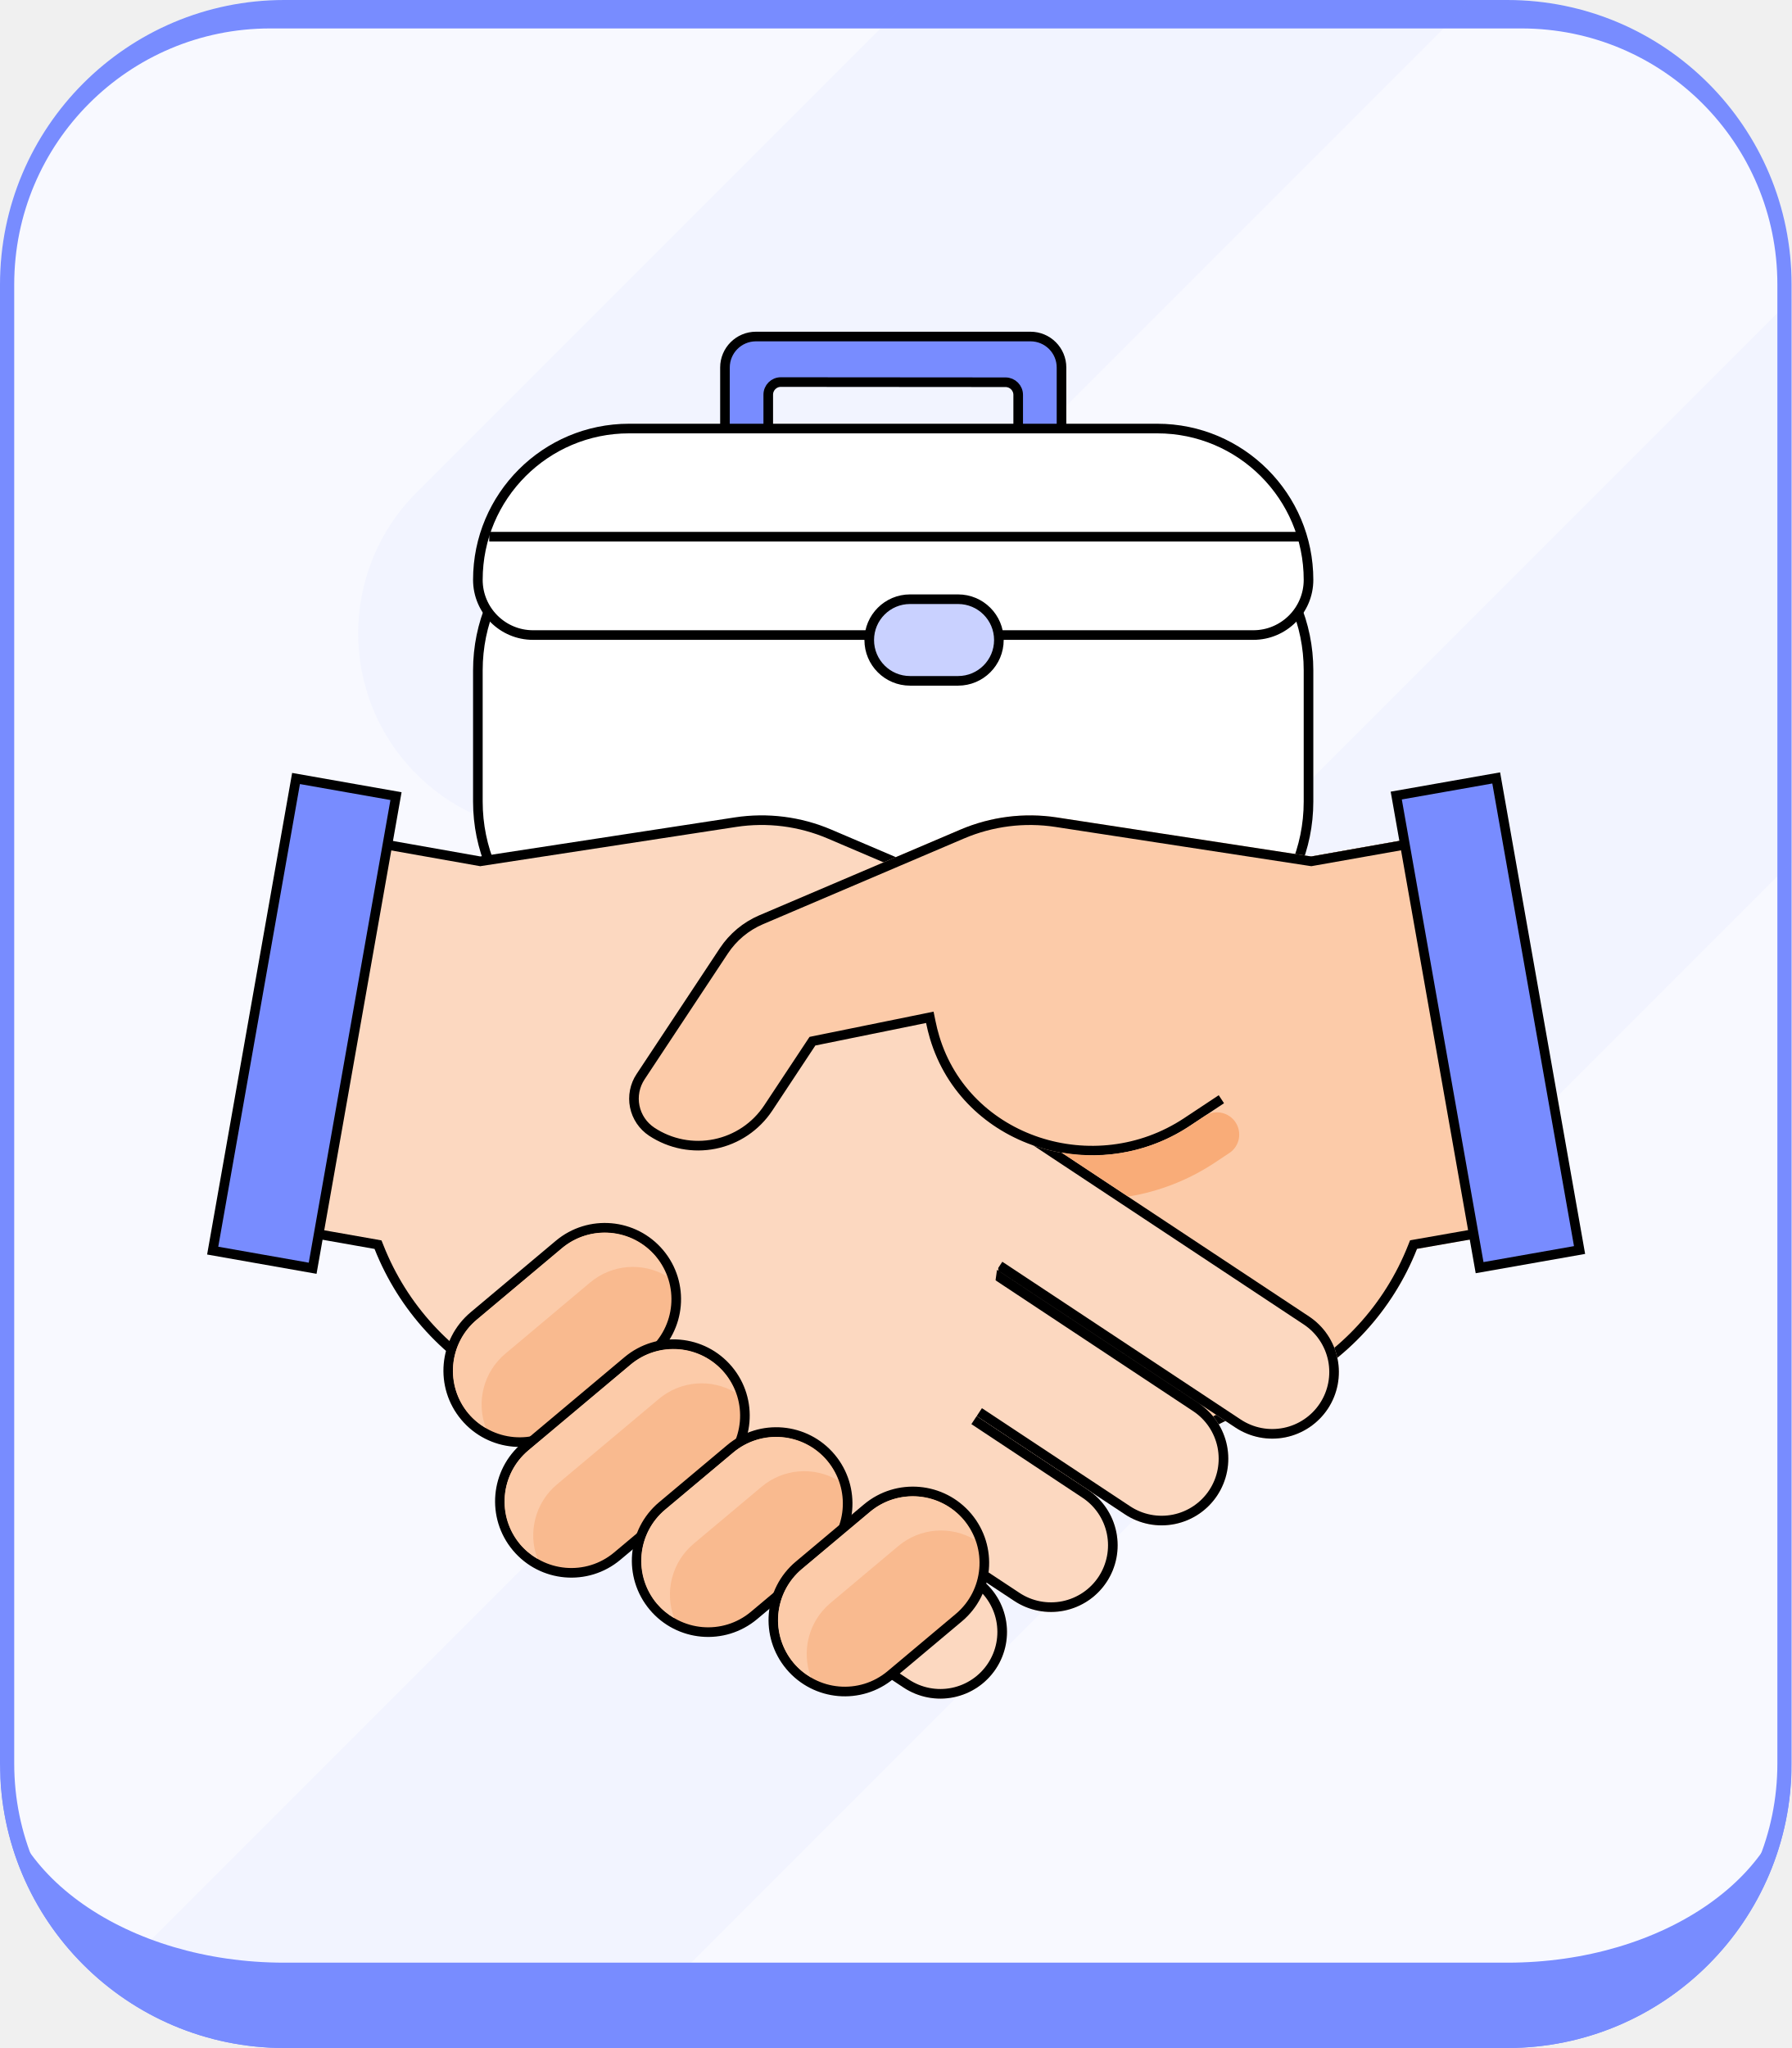
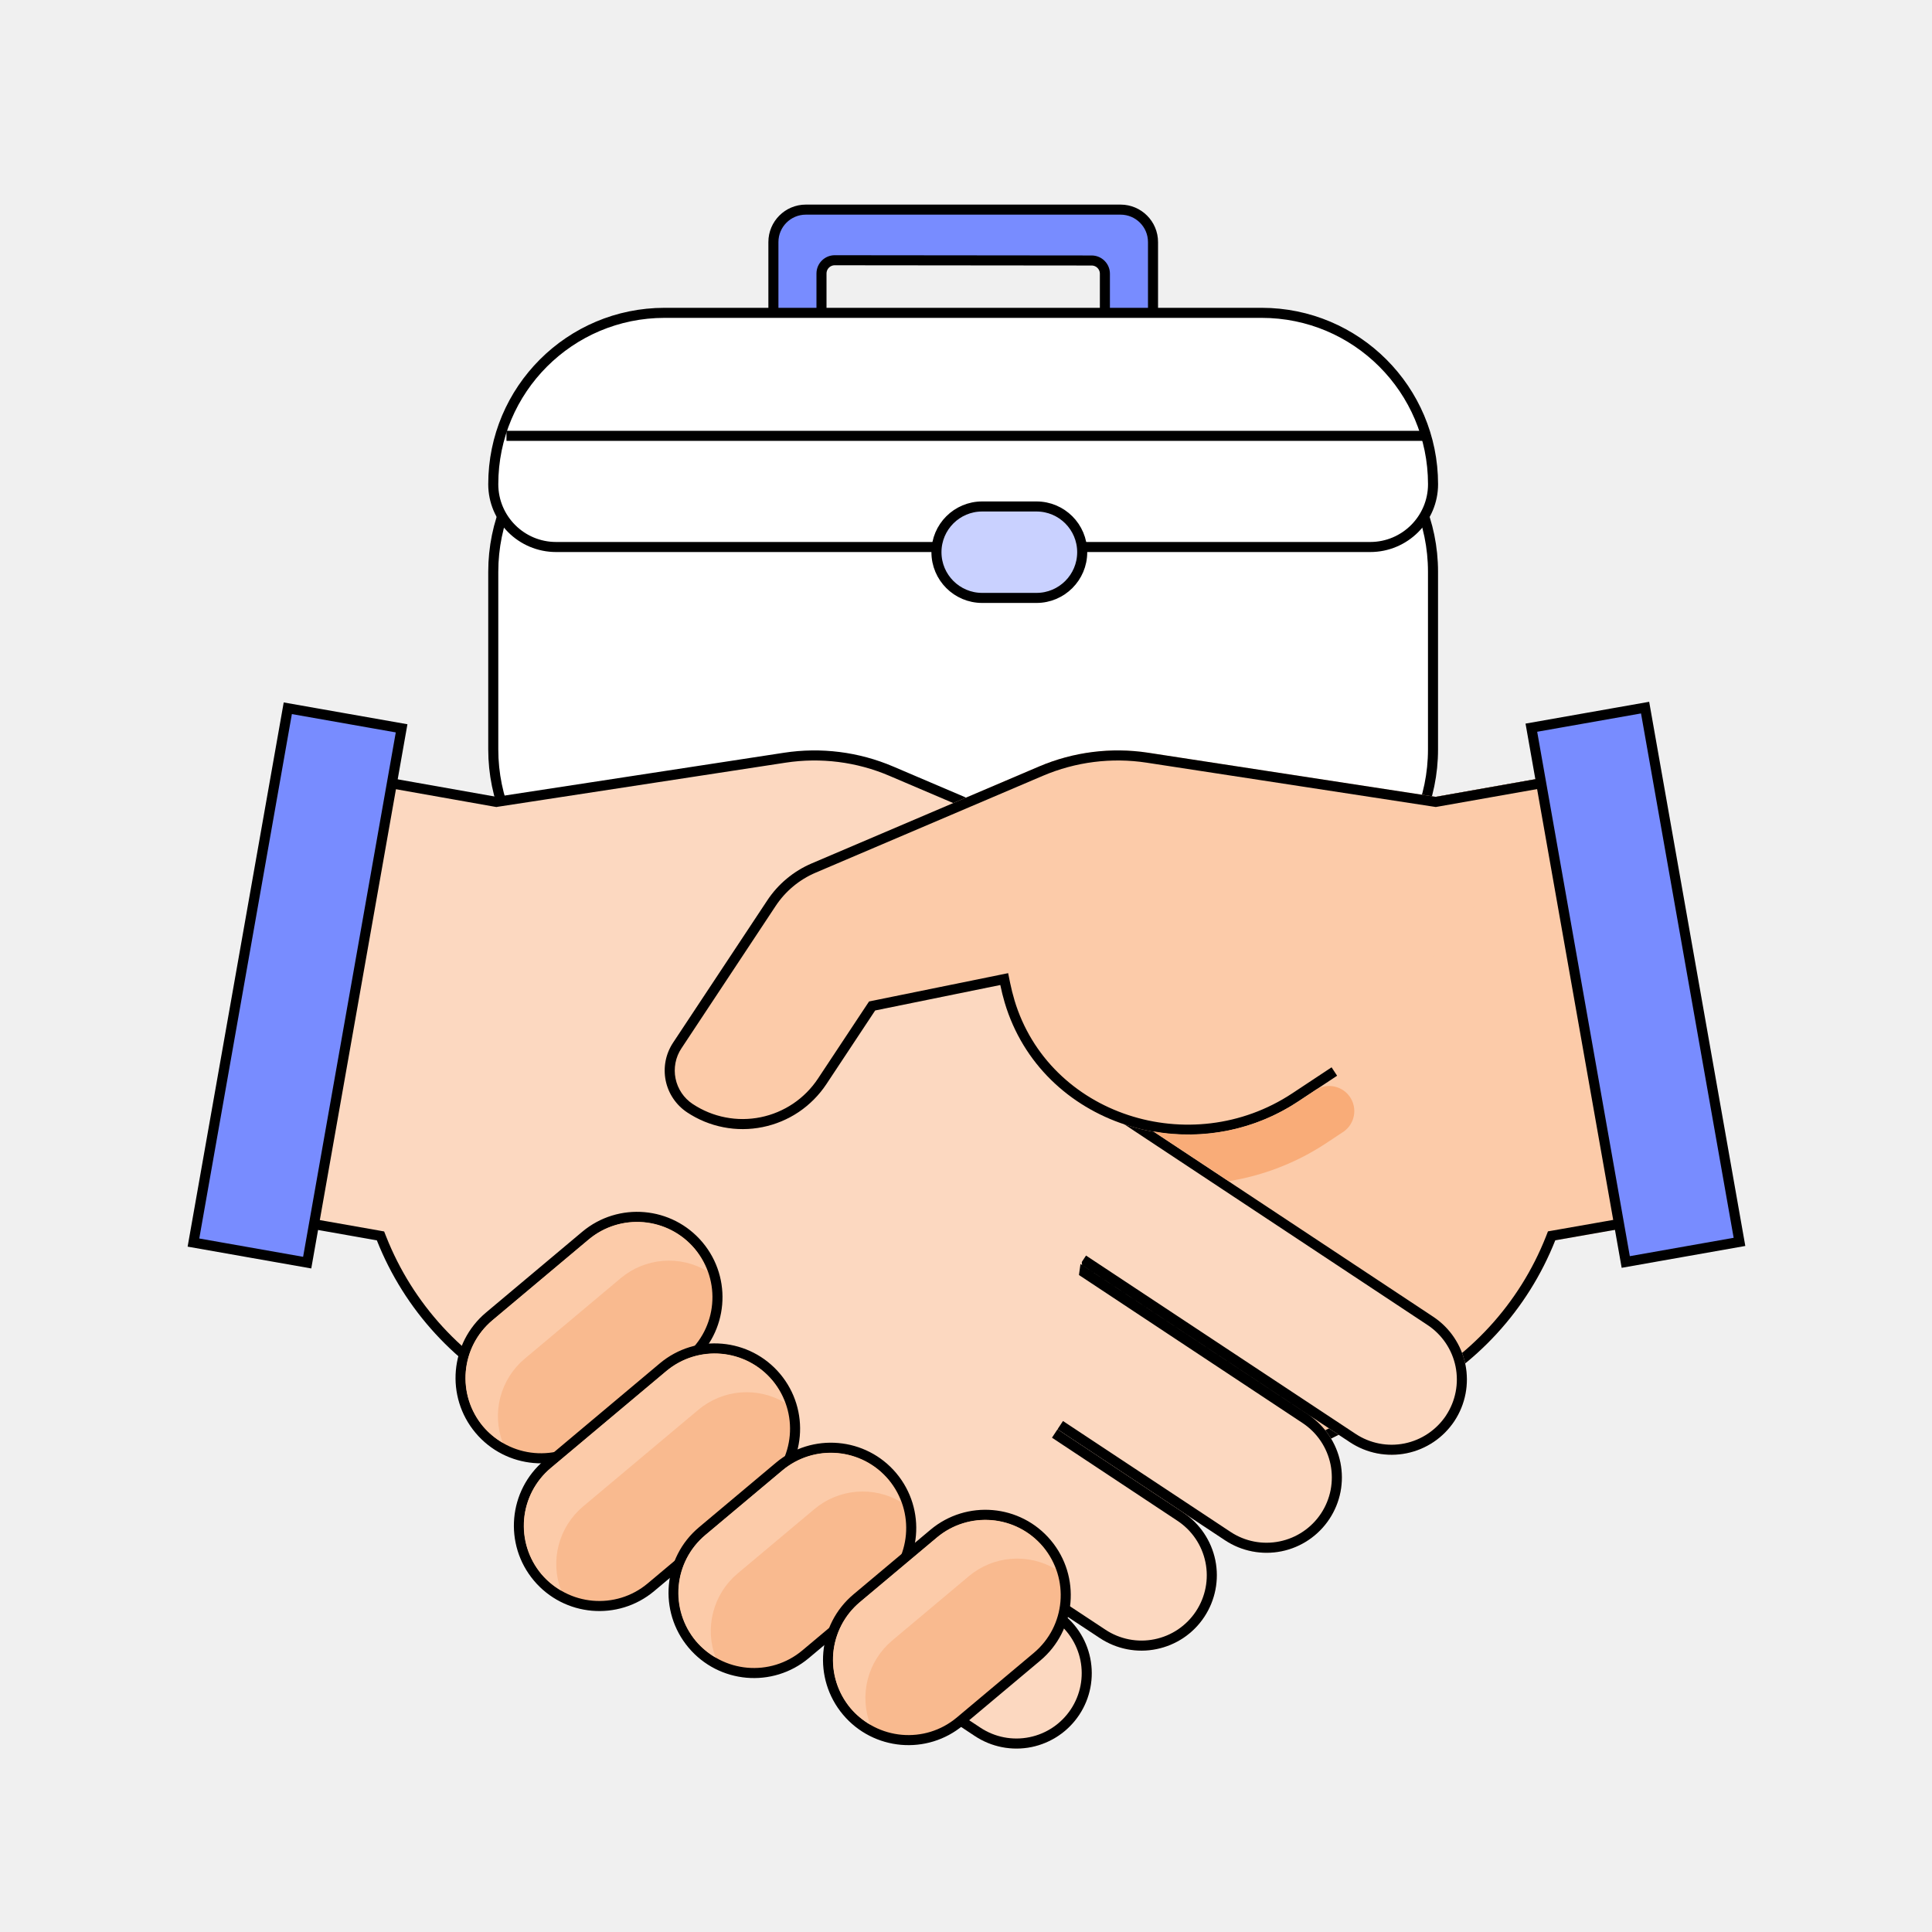
- <svg xmlns="http://www.w3.org/2000/svg" width="63" height="72" viewBox="0 0 63 72" fill="none">
-   <g clip-path="url(#clip0_2121_18836)">
-     <mask id="path-1-inside-1_2121_18836" fill="white">
-       <path d="M0 10C0 4.477 4.477 0 10 0H53C58.523 0 63 4.477 63 10V62C63 67.523 58.523 72 53 72H10C4.477 72 0 67.523 0 62V10Z" />
-     </mask>
-     <path d="M0 10C0 4.477 4.477 0 10 0H53C58.523 0 63 4.477 63 10V62C63 67.523 58.523 72 53 72H10C4.477 72 0 67.523 0 62V10Z" fill="#ECF9EF" />
-     <rect y="0.5" width="63" height="71" rx="9.5" fill="#F8F9FF" stroke="#788CFF" />
-     <rect x="67.159" y="6.352" width="14" height="107.43" transform="rotate(45 67.1592 6.35156)" fill="#788CFF" fill-opacity="0.05" />
-     <rect x="46.113" y="-14.15" width="14" height="51.501" rx="7" transform="rotate(45 46.1133 -14.1504)" fill="#788CFF" fill-opacity="0.05" />
-     <path d="M36.237 11.831C36.839 11.831 37.327 12.319 37.327 12.92V15.117C37.327 15.538 36.986 15.879 36.565 15.879C36.145 15.879 35.804 15.538 35.804 15.117V13.883C35.804 13.638 35.606 13.439 35.36 13.438L27.459 13.432C27.213 13.431 27.015 13.63 27.015 13.876V15.114C27.015 15.532 26.677 15.872 26.259 15.875C25.837 15.878 25.493 15.536 25.493 15.114V12.92C25.493 12.319 25.981 11.831 26.582 11.831L36.237 11.831Z" fill="#788CFF" stroke="black" stroke-width="0.338" />
-     <rect x="16.804" y="17.6" width="29.209" height="16.546" rx="5.966" fill="white" stroke="black" stroke-width="0.338" />
-     <path d="M22.122 15.066L40.695 15.066C43.632 15.067 46.013 17.448 46.013 20.385C46.013 21.457 45.144 22.326 44.071 22.326L18.745 22.326C17.673 22.326 16.804 21.457 16.804 20.385C16.804 17.448 19.185 15.066 22.122 15.066Z" fill="white" stroke="black" stroke-width="0.338" />
-     <line x1="17.204" y1="18.868" x2="45.852" y2="18.868" stroke="black" stroke-width="0.338" />
-     <rect x="30.566" y="21.066" width="4.559" height="2.87" rx="1.435" fill="#C9D1FF" stroke="black" stroke-width="0.338" />
-     <path d="M25.864 28.904C26.983 28.733 28.127 28.878 29.168 29.322L36.236 32.337C36.702 32.536 37.108 32.85 37.416 33.249L37.542 33.425L41.282 39.076L32.75 56.155L27.855 53.73L17.796 48.716C15.757 47.699 14.166 45.964 13.328 43.845L13.293 43.758L13.2 43.741L9.993 43.175L12.407 29.487L16.86 30.276L16.889 30.281L16.916 30.276L25.864 28.904Z" fill="#FCD8C0" stroke="black" stroke-width="0.338" />
-     <path d="M13.925 27.989L10.994 44.587L7.479 43.967L10.41 27.369L13.925 27.989Z" fill="#788CFF" stroke="black" stroke-width="0.338" />
-     <mask id="path-13-inside-2_2121_18836" fill="white">
-       <path d="M35.219 53.88L45.278 48.865C47.355 47.829 48.975 46.063 49.828 43.905L53.2 43.313L50.728 29.292L46.109 30.11L38.126 29.827" />
-     </mask>
-     <path d="M35.219 53.88L45.278 48.865C47.355 47.829 48.975 46.063 49.828 43.905L53.2 43.313L50.728 29.292L46.109 30.11L38.126 29.827" fill="#FCCBA9" />
-     <path d="M45.278 48.865L45.429 49.167L45.429 49.167L45.278 48.865ZM49.828 43.905L49.77 43.572L49.584 43.605L49.514 43.781L49.828 43.905ZM53.2 43.313L53.258 43.646L53.591 43.587L53.533 43.254L53.2 43.313ZM50.728 29.292L51.061 29.233L51.002 28.9L50.669 28.959L50.728 29.292ZM46.109 30.11L46.097 30.448L46.132 30.449L46.167 30.443L46.109 30.11ZM35.219 53.88L35.37 54.182L45.429 49.167L45.278 48.865L45.127 48.562L35.068 53.577L35.219 53.88ZM45.278 48.865L45.429 49.167C47.58 48.095 49.259 46.265 50.142 44.029L49.828 43.905L49.514 43.781C48.692 45.861 47.129 47.564 45.127 48.562L45.278 48.865ZM49.828 43.905L49.887 44.238L53.258 43.646L53.2 43.313L53.142 42.98L49.77 43.572L49.828 43.905ZM53.2 43.313L53.533 43.254L51.061 29.233L50.728 29.292L50.395 29.351L52.867 43.372L53.2 43.313ZM50.728 29.292L50.669 28.959L46.05 29.777L46.109 30.11L46.167 30.443L50.787 29.625L50.728 29.292ZM46.109 30.11L46.121 29.772L38.138 29.489L38.126 29.827L38.114 30.165L46.097 30.448L46.109 30.11Z" fill="black" mask="url(#path-13-inside-2_2121_18836)" />
-     <mask id="path-15-inside-3_2121_18836" fill="white">
-       <path d="M35.11 44.673L43.444 50.188C43.701 50.357 43.989 50.475 44.291 50.534C44.593 50.593 44.904 50.591 45.206 50.53C45.507 50.469 45.794 50.348 46.049 50.176C46.304 50.004 46.523 49.783 46.693 49.527C47.035 49.008 47.158 48.376 47.033 47.767C46.91 47.158 46.549 46.624 46.031 46.281L34.305 38.52M35.059 44.641L42.141 49.328C42.398 49.498 42.619 49.717 42.791 49.972C42.963 50.227 43.083 50.514 43.145 50.815C43.206 51.117 43.208 51.428 43.149 51.73C43.09 52.032 42.972 52.32 42.802 52.577C42.459 53.095 41.924 53.455 41.315 53.579C40.706 53.703 40.073 53.58 39.555 53.237L34.343 49.788" />
-     </mask>
-     <path d="M35.11 44.673L43.444 50.188C43.701 50.357 43.989 50.475 44.291 50.534C44.593 50.593 44.904 50.591 45.206 50.53C45.507 50.469 45.794 50.348 46.049 50.176C46.304 50.004 46.523 49.783 46.693 49.527C47.035 49.008 47.158 48.376 47.033 47.767C46.91 47.158 46.549 46.624 46.031 46.281L34.305 38.52M35.059 44.641L42.141 49.328C42.398 49.498 42.619 49.717 42.791 49.972C42.963 50.227 43.083 50.514 43.145 50.815C43.206 51.117 43.208 51.428 43.149 51.73C43.09 52.032 42.972 52.32 42.802 52.577C42.459 53.095 41.924 53.455 41.315 53.579C40.706 53.703 40.073 53.58 39.555 53.237L34.343 49.788" fill="#FCD8C0" />
-     <path d="M43.444 50.188L43.631 49.906L43.631 49.906L43.444 50.188ZM46.693 49.527L46.975 49.713L46.975 49.713L46.693 49.527ZM46.031 46.281L46.218 46L46.218 45.999L46.031 46.281ZM42.141 49.328L41.955 49.61L41.955 49.61L42.141 49.328ZM42.802 52.577L43.084 52.763L43.084 52.763L42.802 52.577ZM39.555 53.237L39.741 52.955L39.741 52.955L39.555 53.237ZM35.11 44.673L34.924 44.955L43.258 50.469L43.444 50.188L43.631 49.906L35.297 44.392L35.11 44.673ZM43.444 50.188L43.258 50.469C43.552 50.664 43.881 50.798 44.227 50.865L44.291 50.534L44.355 50.202C44.097 50.152 43.851 50.051 43.631 49.906L43.444 50.188ZM44.291 50.534L44.227 50.865C44.572 50.933 44.928 50.931 45.273 50.861L45.206 50.53L45.138 50.199C44.88 50.251 44.614 50.253 44.355 50.202L44.291 50.534ZM45.206 50.53L45.273 50.861C45.618 50.791 45.946 50.653 46.238 50.456L46.049 50.176L45.86 49.896C45.642 50.044 45.397 50.146 45.138 50.199L45.206 50.53ZM46.049 50.176L46.238 50.456C46.53 50.259 46.78 50.007 46.975 49.713L46.693 49.527L46.411 49.34C46.266 49.56 46.079 49.749 45.86 49.896L46.049 50.176ZM46.693 49.527L46.975 49.713C47.366 49.12 47.507 48.396 47.365 47.7L47.033 47.767L46.703 47.834C46.809 48.355 46.704 48.897 46.411 49.34L46.693 49.527ZM47.033 47.767L47.365 47.7C47.223 47.003 46.81 46.392 46.218 46L46.031 46.281L45.845 46.563C46.288 46.856 46.596 47.314 46.703 47.834L47.033 47.767ZM46.031 46.281L46.218 45.999L34.491 38.238L34.305 38.52L34.118 38.801L45.845 46.563L46.031 46.281ZM35.059 44.641L34.873 44.922L41.955 49.61L42.141 49.328L42.328 49.046L35.246 44.359L35.059 44.641ZM42.141 49.328L41.955 49.61C42.175 49.755 42.364 49.943 42.511 50.161L42.791 49.972L43.071 49.783C42.874 49.491 42.622 49.241 42.328 49.046L42.141 49.328ZM42.791 49.972L42.511 50.161C42.658 50.379 42.761 50.625 42.814 50.883L43.145 50.815L43.476 50.748C43.406 50.403 43.268 50.075 43.071 49.783L42.791 49.972ZM43.145 50.815L42.814 50.883C42.866 51.141 42.867 51.407 42.817 51.666L43.149 51.73L43.48 51.794C43.548 51.449 43.546 51.093 43.476 50.748L43.145 50.815ZM43.149 51.73L42.817 51.666C42.767 51.924 42.666 52.17 42.521 52.39L42.802 52.577L43.084 52.763C43.279 52.469 43.413 52.14 43.48 51.794L43.149 51.73ZM42.802 52.577L42.521 52.39C42.227 52.834 41.769 53.142 41.248 53.248L41.315 53.579L41.383 53.91C42.079 53.769 42.691 53.356 43.084 52.763L42.802 52.577ZM41.315 53.579L41.248 53.248C40.727 53.354 40.185 53.249 39.741 52.955L39.555 53.237L39.368 53.518C39.961 53.911 40.686 54.052 41.383 53.91L41.315 53.579ZM39.555 53.237L39.741 52.955L34.529 49.506L34.343 49.788L34.157 50.069L39.368 53.518L39.555 53.237Z" fill="black" mask="url(#path-15-inside-3_2121_18836)" />
-     <mask id="path-17-inside-4_2121_18836" fill="white">
-       <path d="M22.652 53.292L31.773 59.328C32.292 59.671 32.925 59.794 33.534 59.67C34.143 59.546 34.678 59.185 35.021 58.667C35.364 58.149 35.487 57.516 35.363 56.907C35.239 56.297 34.878 55.763 34.36 55.419L33.062 54.562L35.663 56.281C35.92 56.451 36.208 56.569 36.51 56.628C36.812 56.686 37.123 56.685 37.424 56.624C37.726 56.562 38.013 56.442 38.268 56.27C38.523 56.098 38.742 55.877 38.912 55.62C39.255 55.102 39.378 54.469 39.254 53.86C39.13 53.251 38.769 52.716 38.251 52.373L34.344 49.785" />
-     </mask>
-     <path d="M22.652 53.292L31.773 59.328C32.292 59.671 32.925 59.794 33.534 59.67C34.143 59.546 34.678 59.185 35.021 58.667C35.364 58.149 35.487 57.516 35.363 56.907C35.239 56.297 34.878 55.763 34.36 55.419L33.062 54.562L35.663 56.281C35.92 56.451 36.208 56.569 36.51 56.628C36.812 56.686 37.123 56.685 37.424 56.624C37.726 56.562 38.013 56.442 38.268 56.27C38.523 56.098 38.742 55.877 38.912 55.62C39.255 55.102 39.378 54.469 39.254 53.86C39.13 53.251 38.769 52.716 38.251 52.373L34.344 49.785" fill="#FCD8C0" />
-     <path d="M31.773 59.328L31.587 59.61L31.587 59.61L31.773 59.328ZM35.021 58.667L35.303 58.854L35.303 58.854L35.021 58.667ZM34.36 55.419L34.547 55.138L34.546 55.138L34.36 55.419ZM33.062 54.562L33.248 54.281L32.876 54.844L33.062 54.562ZM35.663 56.281L35.85 56L35.849 55.999L35.663 56.281ZM38.912 55.62L39.194 55.807L39.194 55.807L38.912 55.62ZM38.251 52.373L38.064 52.654L38.064 52.654L38.251 52.373ZM22.652 53.292L22.466 53.574L31.587 59.61L31.773 59.328L31.96 59.046L22.839 53.011L22.652 53.292ZM31.773 59.328L31.587 59.61C32.18 60.002 32.905 60.143 33.602 60.001L33.534 59.67L33.467 59.339C32.946 59.445 32.404 59.34 31.96 59.046L31.773 59.328ZM33.534 59.67L33.602 60.001C34.298 59.859 34.91 59.447 35.303 58.854L35.021 58.667L34.739 58.481C34.446 58.924 33.988 59.233 33.467 59.339L33.534 59.67ZM35.021 58.667L35.303 58.854C35.695 58.261 35.836 57.536 35.694 56.839L35.363 56.907L35.032 56.974C35.138 57.495 35.033 58.037 34.739 58.481L35.021 58.667ZM35.363 56.907L35.694 56.839C35.552 56.142 35.14 55.53 34.547 55.138L34.36 55.419L34.174 55.701C34.617 55.995 34.926 56.453 35.032 56.974L35.363 56.907ZM34.36 55.419L34.546 55.138L33.248 54.281L33.062 54.562L32.876 54.844L34.174 55.702L34.36 55.419ZM33.062 54.562L32.876 54.844L35.477 56.563L35.663 56.281L35.849 55.999L33.248 54.281L33.062 54.562ZM35.663 56.281L35.477 56.563C35.77 56.757 36.1 56.892 36.445 56.959L36.51 56.628L36.574 56.296C36.316 56.246 36.069 56.145 35.85 56L35.663 56.281ZM36.51 56.628L36.445 56.959C36.791 57.026 37.147 57.025 37.492 56.955L37.424 56.624L37.357 56.293C37.099 56.345 36.833 56.346 36.574 56.296L36.51 56.628ZM37.424 56.624L37.492 56.955C37.837 56.885 38.165 56.747 38.457 56.55L38.268 56.27L38.079 55.99C37.861 56.137 37.615 56.24 37.357 56.293L37.424 56.624ZM38.268 56.27L38.457 56.55C38.749 56.353 38.999 56.1 39.194 55.807L38.912 55.62L38.63 55.434C38.485 55.654 38.297 55.843 38.079 55.99L38.268 56.27ZM38.912 55.62L39.194 55.807C39.586 55.214 39.727 54.489 39.585 53.792L39.254 53.86L38.923 53.927C39.029 54.448 38.923 54.99 38.63 55.434L38.912 55.62ZM39.254 53.86L39.585 53.792C39.443 53.095 39.03 52.483 38.437 52.091L38.251 52.373L38.064 52.654C38.508 52.948 38.817 53.406 38.923 53.927L39.254 53.86ZM38.251 52.373L38.437 52.091L34.531 49.504L34.344 49.785L34.158 50.067L38.064 52.654L38.251 52.373Z" fill="black" mask="url(#path-17-inside-4_2121_18836)" />
-     <mask id="path-19-inside-5_2121_18836" fill="white">
-       <path d="M50.728 29.292L46.109 30.11L37.164 28.738C36.014 28.562 34.839 28.711 33.769 29.167L26.696 32.181C26.134 32.422 25.654 32.822 25.316 33.331L22.384 37.761C22.27 37.932 22.192 38.124 22.153 38.325C22.114 38.527 22.114 38.734 22.155 38.935C22.196 39.136 22.276 39.328 22.391 39.498C22.506 39.668 22.653 39.814 22.824 39.927C23.166 40.153 23.55 40.31 23.953 40.389C24.356 40.467 24.77 40.465 25.172 40.383C25.575 40.302 25.957 40.141 26.297 39.912C26.637 39.682 26.929 39.388 27.156 39.046L28.671 36.756L32.565 35.964C32.603 36.152 32.65 36.336 32.703 36.517C33.842 40.326 38.506 41.788 41.822 39.593L43.042 38.785" />
-     </mask>
-     <path d="M50.728 29.292L46.109 30.11L37.164 28.738C36.014 28.562 34.839 28.711 33.769 29.167L26.696 32.181C26.134 32.422 25.654 32.822 25.316 33.331L22.384 37.761C22.27 37.932 22.192 38.124 22.153 38.325C22.114 38.527 22.114 38.734 22.155 38.935C22.196 39.136 22.276 39.328 22.391 39.498C22.506 39.668 22.653 39.814 22.824 39.927C23.166 40.153 23.55 40.31 23.953 40.389C24.356 40.467 24.77 40.465 25.172 40.383C25.575 40.302 25.957 40.141 26.297 39.912C26.637 39.682 26.929 39.388 27.156 39.046L28.671 36.756L32.565 35.964C32.603 36.152 32.65 36.336 32.703 36.517C33.842 40.326 38.506 41.788 41.822 39.593L43.042 38.785" fill="#FCCBA9" />
-     <path d="M46.109 30.11L46.057 30.444L46.113 30.452L46.168 30.442L46.109 30.11ZM37.164 28.738L37.215 28.404L37.215 28.404L37.164 28.738ZM33.769 29.167L33.901 29.477L33.901 29.477L33.769 29.167ZM26.696 32.181L26.564 31.871L26.564 31.871L26.696 32.181ZM25.316 33.331L25.034 33.145L25.034 33.145L25.316 33.331ZM22.384 37.761L22.665 37.948L22.665 37.948L22.384 37.761ZM22.824 39.927L23.011 39.645L23.011 39.645L22.824 39.927ZM27.156 39.046L26.874 38.859L26.874 38.859L27.156 39.046ZM28.671 36.756L28.604 36.425L28.467 36.453L28.39 36.569L28.671 36.756ZM32.565 35.964L32.896 35.896L32.828 35.565L32.498 35.633L32.565 35.964ZM32.703 36.517L32.379 36.613L32.38 36.614L32.703 36.517ZM41.822 39.593L42.008 39.875L42.008 39.875L41.822 39.593ZM50.728 29.292L50.669 28.959L46.05 29.777L46.109 30.11L46.168 30.442L50.787 29.624L50.728 29.292ZM46.109 30.11L46.16 29.776L37.215 28.404L37.164 28.738L37.113 29.072L46.057 30.444L46.109 30.11ZM37.164 28.738L37.215 28.404C36.003 28.219 34.764 28.375 33.636 28.856L33.769 29.167L33.901 29.477C34.913 29.046 36.026 28.905 37.113 29.072L37.164 28.738ZM33.769 29.167L33.636 28.856L26.564 31.871L26.696 32.181L26.829 32.492L33.901 29.477L33.769 29.167ZM26.696 32.181L26.564 31.871C25.94 32.137 25.408 32.58 25.034 33.145L25.316 33.331L25.597 33.518C25.899 33.063 26.327 32.706 26.829 32.492L26.696 32.181ZM25.316 33.331L25.034 33.145L22.102 37.575L22.384 37.761L22.665 37.948L25.597 33.518L25.316 33.331ZM22.384 37.761L22.102 37.575C21.964 37.783 21.869 38.016 21.821 38.261L22.153 38.325L22.484 38.39C22.515 38.232 22.577 38.082 22.665 37.948L22.384 37.761ZM22.153 38.325L21.821 38.261C21.773 38.506 21.775 38.758 21.824 39.003L22.155 38.935L22.486 38.868C22.454 38.71 22.454 38.548 22.484 38.39L22.153 38.325ZM22.155 38.935L21.824 39.003C21.874 39.247 21.972 39.48 22.111 39.687L22.391 39.498L22.671 39.309C22.581 39.175 22.518 39.026 22.486 38.868L22.155 38.935ZM22.391 39.498L22.111 39.687C22.251 39.893 22.43 40.071 22.638 40.209L22.824 39.927L23.011 39.645C22.877 39.556 22.761 39.442 22.671 39.309L22.391 39.498ZM22.824 39.927L22.638 40.209C23.017 40.46 23.442 40.633 23.889 40.72L23.953 40.389L24.017 40.057C23.658 39.987 23.316 39.847 23.011 39.645L22.824 39.927ZM23.953 40.389L23.889 40.72C24.335 40.807 24.794 40.805 25.24 40.715L25.172 40.383L25.105 40.052C24.746 40.125 24.377 40.127 24.017 40.057L23.953 40.389ZM25.172 40.383L25.24 40.715C25.686 40.624 26.109 40.446 26.486 40.192L26.297 39.912L26.108 39.632C25.805 39.836 25.464 39.979 25.105 40.052L25.172 40.383ZM26.297 39.912L26.486 40.192C26.863 39.938 27.186 39.611 27.437 39.232L27.156 39.046L26.874 38.859C26.672 39.164 26.412 39.427 26.108 39.632L26.297 39.912ZM27.156 39.046L27.437 39.232L28.953 36.942L28.671 36.756L28.39 36.569L26.874 38.859L27.156 39.046ZM28.671 36.756L28.738 37.087L32.632 36.295L32.565 35.964L32.498 35.633L28.604 36.425L28.671 36.756ZM32.565 35.964L32.234 36.031C32.274 36.229 32.323 36.423 32.379 36.613L32.703 36.517L33.027 36.42C32.976 36.249 32.932 36.074 32.896 35.896L32.565 35.964ZM32.703 36.517L32.38 36.614C33.59 40.661 38.523 42.182 42.008 39.875L41.822 39.593L41.636 39.312C38.49 41.394 34.095 39.991 33.027 36.42L32.703 36.517ZM41.822 39.593L42.008 39.875L43.229 39.067L43.042 38.785L42.856 38.504L41.636 39.312L41.822 39.593Z" fill="black" mask="url(#path-19-inside-5_2121_18836)" />
-     <path d="M19.652 43.752C20.715 42.86 22.3 42.998 23.192 44.061C24.084 45.124 23.945 46.709 22.882 47.601L19.89 50.112C18.827 51.004 17.242 50.865 16.35 49.803C15.458 48.739 15.596 47.154 16.66 46.263L19.652 43.752Z" fill="#F9BA8F" stroke="black" stroke-width="0.338" />
-     <path d="M22.067 47.844C23.13 46.952 24.715 47.091 25.607 48.154C26.499 49.217 26.36 50.802 25.297 51.694L21.706 54.707C20.643 55.599 19.058 55.46 18.166 54.397C17.274 53.334 17.413 51.749 18.476 50.857L22.067 47.844Z" fill="#F9BA8F" stroke="black" stroke-width="0.338" />
-     <path d="M25.679 50.934C26.742 50.041 28.327 50.18 29.219 51.243C30.111 52.306 29.973 53.891 28.91 54.783L26.516 56.792C25.453 57.684 23.868 57.545 22.976 56.482C22.084 55.419 22.222 53.834 23.285 52.942L25.679 50.934Z" fill="#F9BA8F" stroke="black" stroke-width="0.338" />
-     <path d="M55.544 43.946L52.029 44.566L49.098 27.969L52.613 27.349L55.544 43.946Z" fill="#788CFF" stroke="black" stroke-width="0.338" />
-     <path d="M42.685 40.896L43.254 40.519C43.417 40.401 43.528 40.225 43.564 40.027C43.6 39.829 43.558 39.625 43.447 39.457C43.337 39.289 43.165 39.17 42.969 39.125C42.773 39.08 42.567 39.113 42.394 39.216L41.826 39.593C40.5 40.466 38.89 40.797 37.327 40.517L39.671 42.067C40.747 41.893 41.774 41.494 42.685 40.896Z" fill="#F9AC78" />
-     <path d="M17.765 47.595L20.757 45.083C21.128 44.774 21.586 44.586 22.068 44.547C22.55 44.509 23.032 44.62 23.447 44.866C23.358 44.615 23.226 44.382 23.057 44.176C22.657 43.7 22.085 43.402 21.466 43.348C20.847 43.294 20.232 43.487 19.756 43.887L16.763 46.398C16.287 46.797 15.989 47.369 15.935 47.988C15.88 48.608 16.074 49.223 16.474 49.699C16.647 49.902 16.854 50.073 17.086 50.205C16.915 49.753 16.889 49.26 17.01 48.792C17.132 48.325 17.395 47.907 17.765 47.595ZM24.39 54.274L26.784 52.266C27.155 51.955 27.613 51.768 28.094 51.729C28.576 51.69 29.058 51.802 29.474 52.048C29.385 51.797 29.252 51.563 29.083 51.358C28.684 50.882 28.111 50.584 27.492 50.53C26.873 50.476 26.258 50.67 25.782 51.069L23.385 53.078C22.909 53.477 22.611 54.05 22.557 54.669C22.502 55.288 22.696 55.903 23.096 56.38C23.269 56.582 23.476 56.753 23.707 56.886C23.537 56.433 23.511 55.939 23.634 55.471C23.756 55.004 24.02 54.585 24.39 54.274ZM19.581 52.191L23.175 49.176C23.545 48.867 24.003 48.679 24.485 48.64C24.966 48.602 25.448 48.713 25.864 48.959C25.774 48.708 25.642 48.475 25.473 48.269C25.074 47.793 24.501 47.495 23.882 47.441C23.263 47.387 22.648 47.581 22.172 47.98L18.578 50.994C18.102 51.393 17.804 51.965 17.75 52.584C17.695 53.204 17.889 53.819 18.289 54.295C18.462 54.498 18.669 54.669 18.9 54.801C18.73 54.349 18.704 53.855 18.826 53.388C18.947 52.92 19.211 52.502 19.581 52.191Z" fill="#FCCBA9" />
-     <path d="M30.486 53.021C31.549 52.129 33.134 52.268 34.026 53.331C34.918 54.394 34.779 55.979 33.716 56.871L31.322 58.88C30.259 59.772 28.674 59.633 27.782 58.57C26.89 57.507 27.029 55.922 28.092 55.03L30.486 53.021Z" fill="#F9BA8F" stroke="black" stroke-width="0.338" />
-     <path d="M29.197 56.36L31.592 54.35C31.962 54.04 32.42 53.853 32.902 53.814C33.384 53.775 33.866 53.887 34.282 54.133C34.192 53.882 34.06 53.649 33.891 53.443C33.491 52.967 32.919 52.67 32.3 52.615C31.681 52.561 31.066 52.755 30.59 53.154L28.195 55.163C27.72 55.563 27.422 56.135 27.367 56.754C27.313 57.374 27.507 57.989 27.907 58.465C28.079 58.668 28.286 58.839 28.518 58.971C28.347 58.519 28.321 58.025 28.443 57.557C28.564 57.09 28.828 56.671 29.197 56.36Z" fill="#FCCBA9" />
-   </g>
-   <path d="M0 0H63H0ZM63 62C63 69.18 57.18 75 50 75H13C5.82 75 0 69.18 0 62C0 65.866 4.477 69 10 69H53C58.523 69 63 65.866 63 62ZM0 72V0V72ZM63 0V72V0Z" fill="#788CFF" mask="url(#path-1-inside-1_2121_18836)" />
-   <defs>
-     <clipPath id="clip0_2121_18836">
-       <path d="M0 10C0 4.477 4.477 0 10 0H53C58.523 0 63 4.477 63 10V62C63 67.523 58.523 72 53 72H10C4.477 72 0 67.523 0 62V10Z" fill="white" />
-     </clipPath>
-   </defs>
+ <svg xmlns="http://www.w3.org/2000/svg" width="54" height="54" viewBox="0 0 54 54" fill="none">
+   <path d="M31.321 5.859C31.822 5.86 32.227 6.265 32.227 6.766V8.823C32.226 9.183 31.936 9.474 31.576 9.474H31.532C31.173 9.474 30.882 9.183 30.882 8.823V7.65C30.882 7.446 30.716 7.281 30.512 7.281L23.331 7.274C23.127 7.274 22.961 7.44 22.961 7.645V8.819C22.961 9.177 22.672 9.467 22.314 9.47L22.273 9.471C21.911 9.473 21.617 9.18 21.617 8.819V6.766C21.617 6.265 22.023 5.859 22.523 5.859L31.321 5.859Z" fill="#788CFF" stroke="black" stroke-width="0.281" />
+   <rect x="13.787" y="11.019" width="26.266" height="14.888" rx="4.963" fill="white" stroke="black" stroke-width="0.281" />
+   <path d="M18.576 8.744L35.264 8.744C37.909 8.744 40.053 10.888 40.054 13.533C40.054 14.503 39.267 15.289 38.298 15.289L15.543 15.289C14.573 15.289 13.787 14.503 13.787 13.533C13.787 10.888 15.931 8.744 18.576 8.744Z" fill="white" stroke="black" stroke-width="0.281" />
+   <line x1="14.156" y1="12.182" x2="39.895" y2="12.182" stroke="black" stroke-width="0.281" />
+   <rect x="26.174" y="14.156" width="4.074" height="2.556" rx="1.278" fill="#C9D1FF" stroke="black" stroke-width="0.281" />
+   <path d="M21.936 21.178C22.944 21.024 23.974 21.154 24.911 21.554L31.262 24.263C31.742 24.468 32.152 24.809 32.44 25.244L35.804 30.326L28.131 45.688L23.722 43.504H23.723L14.685 38.999C12.85 38.084 11.418 36.524 10.664 34.617L10.635 34.544L10.558 34.53L7.667 34.02L9.839 21.699L13.851 22.41L13.874 22.414L13.896 22.41L21.936 21.178Z" fill="#FCD8C0" stroke="black" stroke-width="0.281" />
+   <path d="M11.225 20.357L8.586 35.291L5.407 34.73L8.044 19.796L11.225 20.357Z" fill="#788CFF" stroke="black" stroke-width="0.281" />
+   <mask id="path-8-inside-1_3412_192803" fill="white">
+     <path d="M30.344 43.628L39.382 39.123C41.248 38.193 42.703 36.605 43.47 34.667L46.499 34.135L44.279 21.537L40.128 22.272L32.956 22.018" />
+   </mask>
+   <path d="M30.344 43.628L39.382 39.123C41.248 38.193 42.703 36.605 43.47 34.667L46.499 34.135L44.279 21.537L40.128 22.272L32.956 22.018" fill="#FCCBA9" />
+   <path d="M39.382 39.123L39.507 39.374L39.507 39.374L39.382 39.123ZM43.47 34.667L43.421 34.39L43.266 34.417L43.209 34.563L43.47 34.667ZM46.499 34.135L46.548 34.411L46.825 34.363L46.776 34.086L46.499 34.135ZM44.279 21.537L44.555 21.488L44.507 21.211L44.23 21.26L44.279 21.537ZM40.128 22.272L40.118 22.553L40.148 22.554L40.177 22.549L40.128 22.272ZM30.344 43.628L30.469 43.88L39.507 39.374L39.382 39.123L39.256 38.871L30.218 43.377L30.344 43.628ZM39.382 39.123L39.507 39.374C41.435 38.413 42.939 36.773 43.731 34.77L43.47 34.667L43.209 34.563C42.468 36.438 41.06 37.972 39.256 38.871L39.382 39.123ZM43.47 34.667L43.519 34.944L46.548 34.411L46.499 34.135L46.451 33.858L43.421 34.39L43.47 34.667ZM46.499 34.135L46.776 34.086L44.555 21.488L44.279 21.537L44.002 21.586L46.223 34.184L46.499 34.135ZM44.279 21.537L44.23 21.26L40.079 21.995L40.128 22.272L40.177 22.549L44.328 21.814L44.279 21.537ZM40.128 22.272L40.138 21.991L32.966 21.737L32.956 22.018L32.946 22.299L40.118 22.553L40.128 22.272Z" fill="black" mask="url(#path-8-inside-1_3412_192803)" />
+   <mask id="path-10-inside-2_3412_192803" fill="white">
+     <path d="M30.245 35.357L37.733 40.312C37.964 40.464 38.222 40.57 38.494 40.623C38.766 40.675 39.045 40.674 39.316 40.619C39.587 40.564 39.844 40.456 40.074 40.301C40.303 40.147 40.499 39.948 40.652 39.718C40.959 39.252 41.069 38.683 40.958 38.137C40.846 37.59 40.523 37.11 40.057 36.802L29.521 29.828M30.2 35.328L36.563 39.539C36.793 39.692 36.992 39.889 37.146 40.118C37.301 40.347 37.409 40.605 37.464 40.876C37.519 41.147 37.52 41.426 37.468 41.697C37.415 41.969 37.309 42.227 37.156 42.458C36.848 42.923 36.367 43.248 35.82 43.359C35.273 43.47 34.704 43.359 34.239 43.051L29.556 39.952" />
+   </mask>
+   <path d="M30.245 35.357L37.733 40.312C37.964 40.464 38.222 40.57 38.494 40.623C38.766 40.675 39.045 40.674 39.316 40.619C39.587 40.564 39.844 40.456 40.074 40.301C40.303 40.147 40.499 39.948 40.652 39.718C40.959 39.252 41.069 38.683 40.958 38.137C40.846 37.59 40.523 37.11 40.057 36.802L29.521 29.828M30.2 35.328L36.563 39.539C36.793 39.692 36.992 39.889 37.146 40.118C37.301 40.347 37.409 40.605 37.464 40.876C37.519 41.147 37.52 41.426 37.468 41.697C37.415 41.969 37.309 42.227 37.156 42.458C36.848 42.923 36.367 43.248 35.82 43.359C35.273 43.47 34.704 43.359 34.239 43.051L29.556 39.952" fill="#FCD8C0" />
+   <path d="M37.733 40.312L37.889 40.077L37.889 40.077L37.733 40.312ZM40.652 39.718L40.886 39.873L40.887 39.873L40.652 39.718ZM40.057 36.802L40.213 36.568L40.213 36.568L40.057 36.802ZM36.563 39.539L36.407 39.774L36.407 39.774L36.563 39.539ZM37.156 42.458L37.391 42.613L37.391 42.613L37.156 42.458ZM34.239 43.051L34.394 42.817L34.394 42.817L34.239 43.051ZM30.245 35.357L30.09 35.592L37.578 40.546L37.733 40.312L37.889 40.077L30.4 35.123L30.245 35.357ZM37.733 40.312L37.578 40.546C37.84 40.719 38.133 40.839 38.44 40.899L38.494 40.623L38.548 40.347C38.312 40.301 38.088 40.209 37.889 40.077L37.733 40.312ZM38.494 40.623L38.44 40.899C38.748 40.958 39.065 40.957 39.372 40.895L39.316 40.619L39.26 40.344C39.025 40.392 38.783 40.393 38.548 40.347L38.494 40.623ZM39.316 40.619L39.372 40.895C39.679 40.832 39.971 40.71 40.231 40.534L40.074 40.301L39.916 40.068C39.718 40.202 39.495 40.296 39.26 40.344L39.316 40.619ZM40.074 40.301L40.231 40.534C40.491 40.359 40.713 40.134 40.886 39.873L40.652 39.718L40.418 39.563C40.285 39.762 40.115 39.934 39.916 40.068L40.074 40.301ZM40.652 39.718L40.887 39.873C41.235 39.345 41.36 38.7 41.233 38.081L40.958 38.137L40.683 38.193C40.779 38.667 40.684 39.159 40.417 39.563L40.652 39.718ZM40.958 38.137L41.233 38.081C41.107 37.461 40.74 36.917 40.213 36.568L40.057 36.802L39.902 37.036C40.305 37.303 40.586 37.719 40.683 38.193L40.958 38.137ZM40.057 36.802L40.213 36.568L29.677 29.594L29.521 29.828L29.366 30.062L39.902 37.036L40.057 36.802ZM30.2 35.328L30.044 35.562L36.407 39.774L36.563 39.539L36.718 39.305L30.355 35.093L30.2 35.328ZM36.563 39.539L36.407 39.774C36.607 39.906 36.779 40.076 36.913 40.275L37.146 40.118L37.379 39.961C37.204 39.701 36.979 39.478 36.718 39.305L36.563 39.539ZM37.146 40.118L36.913 40.275C37.047 40.474 37.141 40.697 37.189 40.932L37.464 40.876L37.739 40.82C37.677 40.512 37.555 40.221 37.379 39.961L37.146 40.118ZM37.464 40.876L37.189 40.932C37.236 41.167 37.237 41.408 37.192 41.644L37.468 41.697L37.743 41.751C37.803 41.443 37.802 41.127 37.739 40.82L37.464 40.876ZM37.468 41.697L37.192 41.644C37.146 41.879 37.054 42.103 36.922 42.303L37.156 42.458L37.391 42.613C37.564 42.352 37.684 42.059 37.743 41.751L37.468 41.697ZM37.156 42.458L36.922 42.303C36.655 42.706 36.238 42.987 35.764 43.083L35.82 43.359L35.876 43.634C36.496 43.508 37.041 43.141 37.391 42.613L37.156 42.458ZM35.82 43.359L35.764 43.083C35.29 43.18 34.797 43.084 34.394 42.817L34.239 43.051L34.083 43.285C34.611 43.635 35.256 43.76 35.876 43.634L35.82 43.359ZM34.239 43.051L34.394 42.817L29.711 39.718L29.556 39.952L29.401 40.187L34.083 43.285L34.239 43.051Z" fill="black" mask="url(#path-10-inside-2_3412_192803)" />
+   <mask id="path-12-inside-3_3412_192803" fill="white">
+     <path d="M19.053 43.1L27.248 48.523C27.713 48.831 28.282 48.942 28.83 48.831C29.377 48.719 29.858 48.395 30.166 47.929C30.474 47.464 30.584 46.895 30.473 46.348C30.362 45.8 30.038 45.32 29.572 45.012L28.405 44.242L30.743 45.786C30.973 45.938 31.232 46.044 31.503 46.097C31.775 46.15 32.054 46.149 32.325 46.093C32.596 46.038 32.854 45.93 33.083 45.776C33.312 45.621 33.509 45.423 33.661 45.192C33.969 44.726 34.08 44.157 33.969 43.61C33.857 43.063 33.533 42.582 33.068 42.274L29.558 39.949" />
+   </mask>
+   <path d="M19.053 43.1L27.248 48.523C27.713 48.831 28.282 48.942 28.83 48.831C29.377 48.719 29.858 48.395 30.166 47.929C30.474 47.464 30.584 46.895 30.473 46.348C30.362 45.8 30.038 45.32 29.572 45.012L28.405 44.242L30.743 45.786C30.973 45.938 31.232 46.044 31.503 46.097C31.775 46.15 32.054 46.149 32.325 46.093C32.596 46.038 32.854 45.93 33.083 45.776C33.312 45.621 33.509 45.423 33.661 45.192C33.969 44.726 34.08 44.157 33.969 43.61C33.857 43.063 33.533 42.582 33.068 42.274L29.558 39.949" fill="#FCD8C0" />
+   <path d="M27.248 48.523L27.093 48.758L27.093 48.758L27.248 48.523ZM30.166 47.929L30.4 48.085L30.4 48.085L30.166 47.929ZM29.572 45.012L29.727 44.777L29.727 44.777L29.572 45.012ZM28.405 44.242L28.56 44.007L28.25 44.476L28.405 44.242ZM30.743 45.786L30.898 45.551L30.898 45.551L30.743 45.786ZM33.661 45.192L33.896 45.347L33.896 45.347L33.661 45.192ZM33.068 42.274L32.912 42.508L32.912 42.508L33.068 42.274ZM19.053 43.1L18.898 43.335L27.093 48.758L27.248 48.523L27.403 48.289L19.208 42.866L19.053 43.1ZM27.248 48.523L27.093 48.758C27.621 49.107 28.266 49.232 28.886 49.106L28.83 48.831L28.774 48.555C28.299 48.652 27.806 48.556 27.403 48.289L27.248 48.523ZM28.83 48.831L28.886 49.106C29.506 48.98 30.051 48.612 30.4 48.085L30.166 47.929L29.931 47.774C29.664 48.178 29.248 48.459 28.774 48.555L28.83 48.831ZM30.166 47.929L30.4 48.085C30.749 47.557 30.875 46.912 30.748 46.291L30.473 46.348L30.198 46.404C30.294 46.878 30.198 47.371 29.931 47.774L30.166 47.929ZM30.473 46.348L30.748 46.291C30.622 45.671 30.255 45.127 29.727 44.777L29.572 45.012L29.417 45.246C29.82 45.513 30.101 45.929 30.198 46.404L30.473 46.348ZM29.572 45.012L29.727 44.777L28.56 44.007L28.405 44.242L28.25 44.476L29.417 45.246L29.572 45.012ZM28.405 44.242L28.25 44.476L30.588 46.02L30.743 45.786L30.898 45.551L28.56 44.007L28.405 44.242ZM30.743 45.786L30.588 46.02C30.849 46.193 31.142 46.313 31.45 46.373L31.503 46.097L31.557 45.821C31.322 45.775 31.098 45.684 30.898 45.551L30.743 45.786ZM31.503 46.097L31.45 46.373C31.757 46.433 32.074 46.431 32.381 46.369L32.325 46.093L32.269 45.818C32.034 45.866 31.792 45.867 31.557 45.821L31.503 46.097ZM32.325 46.093L32.381 46.369C32.688 46.306 32.98 46.184 33.24 46.009L33.083 45.776L32.926 45.543C32.727 45.677 32.504 45.77 32.269 45.818L32.325 46.093ZM33.083 45.776L33.24 46.009C33.5 45.833 33.723 45.608 33.896 45.347L33.661 45.192L33.427 45.037C33.295 45.237 33.124 45.409 32.926 45.543L33.083 45.776ZM33.661 45.192L33.896 45.347C34.245 44.819 34.37 44.174 34.244 43.554L33.969 43.61L33.693 43.666C33.79 44.14 33.694 44.633 33.427 45.037L33.661 45.192ZM33.969 43.61L34.244 43.554C34.118 42.934 33.751 42.389 33.223 42.04L33.068 42.274L32.912 42.508C33.316 42.776 33.597 43.192 33.693 43.666L33.969 43.61ZM33.068 42.274L33.223 42.04L29.713 39.715L29.558 39.949L29.403 40.184L32.912 42.508L33.068 42.274Z" fill="black" mask="url(#path-12-inside-3_3412_192803)" />
+   <mask id="path-14-inside-4_3412_192803" fill="white">
+     <path d="M44.278 21.537L40.128 22.272L32.091 21.039C31.058 20.881 30.002 21.015 29.041 21.424L22.686 24.133C22.181 24.349 21.749 24.708 21.446 25.166L18.811 29.146C18.71 29.3 18.639 29.472 18.604 29.653C18.569 29.834 18.57 30.021 18.606 30.201C18.643 30.382 18.715 30.554 18.818 30.706C18.921 30.859 19.053 30.99 19.207 31.092C19.515 31.296 19.859 31.437 20.221 31.507C20.583 31.578 20.956 31.576 21.317 31.502C21.678 31.429 22.022 31.285 22.328 31.079C22.633 30.872 22.895 30.608 23.099 30.3L24.461 28.243L27.959 27.531C27.994 27.7 28.035 27.866 28.083 28.028C29.107 31.451 33.297 32.764 36.276 30.792L37.373 30.067" />
+   </mask>
+   <path d="M44.278 21.537L40.128 22.272L32.091 21.039C31.058 20.881 30.002 21.015 29.041 21.424L22.686 24.133C22.181 24.349 21.749 24.708 21.446 25.166L18.811 29.146C18.71 29.3 18.639 29.472 18.604 29.653C18.569 29.834 18.57 30.021 18.606 30.201C18.643 30.382 18.715 30.554 18.818 30.706C18.921 30.859 19.053 30.99 19.207 31.092C19.515 31.296 19.859 31.437 20.221 31.507C20.583 31.578 20.956 31.576 21.317 31.502C21.678 31.429 22.022 31.285 22.328 31.079C22.633 30.872 22.895 30.608 23.099 30.3L24.461 28.243L27.959 27.531C27.994 27.7 28.035 27.866 28.083 28.028C29.107 31.451 33.297 32.764 36.276 30.792L37.373 30.067" fill="#FCCBA9" />
+   <path d="M40.128 22.272L40.085 22.549L40.131 22.556L40.177 22.548L40.128 22.272ZM32.091 21.039L32.134 20.761L32.134 20.761L32.091 21.039ZM29.041 21.424L29.151 21.683L29.151 21.683L29.041 21.424ZM22.686 24.133L22.576 23.875L22.576 23.875L22.686 24.133ZM21.446 25.166L21.212 25.011L21.211 25.011L21.446 25.166ZM18.811 29.146L19.046 29.302L19.046 29.302L18.811 29.146ZM19.207 31.092L19.363 30.858L19.362 30.858L19.207 31.092ZM23.099 30.3L22.864 30.145L22.864 30.145L23.099 30.3ZM24.461 28.243L24.404 27.968L24.291 27.991L24.226 28.088L24.461 28.243ZM27.959 27.531L28.234 27.475L28.178 27.2L27.903 27.256L27.959 27.531ZM28.083 28.028L27.814 28.108L27.814 28.109L28.083 28.028ZM36.276 30.792L36.431 31.027L36.431 31.027L36.276 30.792ZM44.278 21.537L44.229 21.26L40.079 21.995L40.128 22.272L40.177 22.548L44.327 21.814L44.278 21.537ZM40.128 22.272L40.17 21.994L32.134 20.761L32.091 21.039L32.049 21.317L40.085 22.549L40.128 22.272ZM32.091 21.039L32.134 20.761C31.049 20.596 29.94 20.736 28.93 21.166L29.041 21.424L29.151 21.683C30.064 21.294 31.068 21.167 32.049 21.317L32.091 21.039ZM29.041 21.424L28.93 21.166L22.576 23.875L22.686 24.133L22.796 24.392L29.151 21.683L29.041 21.424ZM22.686 24.133L22.576 23.875C22.02 24.112 21.545 24.507 21.212 25.011L21.446 25.166L21.68 25.322C21.953 24.909 22.341 24.586 22.796 24.392L22.686 24.133ZM21.446 25.166L21.211 25.011L18.577 28.991L18.811 29.146L19.046 29.302L21.68 25.322L21.446 25.166ZM18.811 29.146L18.577 28.991C18.455 29.176 18.37 29.383 18.328 29.6L18.604 29.653L18.88 29.707C18.908 29.562 18.964 29.424 19.046 29.302L18.811 29.146ZM18.604 29.653L18.328 29.6C18.286 29.817 18.287 30.041 18.331 30.257L18.606 30.201L18.882 30.145C18.852 30.001 18.852 29.852 18.88 29.707L18.604 29.653ZM18.606 30.201L18.331 30.257C18.375 30.474 18.461 30.68 18.585 30.864L18.818 30.706L19.051 30.549C18.969 30.427 18.911 30.29 18.882 30.145L18.606 30.201ZM18.818 30.706L18.585 30.864C18.709 31.047 18.868 31.204 19.052 31.326L19.207 31.092L19.362 30.858C19.239 30.776 19.134 30.672 19.051 30.549L18.818 30.706ZM19.207 31.092L19.052 31.326C19.39 31.55 19.77 31.706 20.168 31.783L20.221 31.507L20.275 31.231C19.949 31.168 19.639 31.041 19.363 30.858L19.207 31.092ZM20.221 31.507L20.168 31.783C20.566 31.86 20.976 31.859 21.373 31.778L21.317 31.502L21.261 31.227C20.936 31.293 20.601 31.295 20.275 31.231L20.221 31.507ZM21.317 31.502L21.373 31.778C21.771 31.697 22.148 31.538 22.485 31.312L22.328 31.079L22.17 30.846C21.895 31.031 21.586 31.161 21.261 31.227L21.317 31.502ZM22.328 31.079L22.485 31.312C22.821 31.085 23.109 30.794 23.333 30.456L23.099 30.3L22.864 30.145C22.681 30.422 22.445 30.66 22.17 30.846L22.328 31.079ZM23.099 30.3L23.333 30.456L24.695 28.398L24.461 28.243L24.226 28.088L22.864 30.145L23.099 30.3ZM24.461 28.243L24.517 28.518L28.015 27.807L27.959 27.531L27.903 27.256L24.404 27.968L24.461 28.243ZM27.959 27.531L27.684 27.588C27.72 27.764 27.763 27.938 27.814 28.108L28.083 28.028L28.353 27.948C28.307 27.794 28.267 27.636 28.234 27.475L27.959 27.531ZM28.083 28.028L27.814 28.109C28.897 31.73 33.311 33.092 36.431 31.027L36.276 30.792L36.121 30.558C33.284 32.436 29.317 31.172 28.352 27.948L28.083 28.028ZM36.276 30.792L36.431 31.027L37.528 30.301L37.373 30.067L37.218 29.832L36.121 30.558L36.276 30.792Z" fill="black" mask="url(#path-14-inside-4_3412_192803)" />
+   <path d="M16.363 34.537C17.314 33.739 18.73 33.864 19.528 34.814C20.325 35.764 20.202 37.181 19.252 37.979L16.563 40.235C15.613 41.032 14.195 40.907 13.398 39.957C12.601 39.007 12.725 37.59 13.675 36.793L16.363 34.537Z" fill="#F9BA8F" stroke="black" stroke-width="0.281" />
+   <path d="M18.532 38.214C19.483 37.417 20.899 37.541 21.697 38.491C22.494 39.442 22.371 40.859 21.42 41.656L18.194 44.364C17.244 45.161 15.826 45.036 15.029 44.086C14.232 43.136 14.356 41.719 15.306 40.922L18.532 38.214Z" fill="#F9BA8F" stroke="black" stroke-width="0.281" />
+   <path d="M21.779 40.99C22.729 40.193 24.146 40.316 24.944 41.266C25.741 42.217 25.617 43.635 24.667 44.432L22.516 46.237C21.566 47.034 20.148 46.909 19.351 45.959C18.554 45.009 18.678 43.592 19.628 42.795L21.779 40.99Z" fill="#F9BA8F" stroke="black" stroke-width="0.281" />
+   <path d="M48.619 34.711L45.44 35.273L42.802 20.339L45.981 19.778L48.619 34.711Z" fill="#788CFF" stroke="black" stroke-width="0.281" />
+   <path d="M37.052 31.962L37.563 31.624C37.709 31.518 37.809 31.359 37.842 31.181C37.874 31.003 37.837 30.82 37.737 30.669C37.638 30.518 37.484 30.411 37.307 30.371C37.131 30.331 36.946 30.36 36.791 30.453L36.28 30.791C35.089 31.576 33.642 31.873 32.238 31.622L34.344 33.014C35.311 32.858 36.234 32.5 37.052 31.962Z" fill="#F9AC78" />
+   <path d="M14.662 37.98L17.351 35.724C17.684 35.445 18.096 35.277 18.528 35.242C18.961 35.207 19.394 35.307 19.768 35.529C19.687 35.303 19.569 35.093 19.417 34.908C19.058 34.48 18.544 34.213 17.988 34.164C17.431 34.116 16.879 34.29 16.451 34.648L13.762 36.904C13.334 37.263 13.066 37.778 13.018 38.334C12.969 38.89 13.143 39.443 13.502 39.871C13.658 40.053 13.844 40.207 14.052 40.326C13.899 39.92 13.875 39.476 13.984 39.056C14.093 38.636 14.33 38.26 14.662 37.98ZM20.615 43.981L22.766 42.177C23.099 41.898 23.51 41.73 23.943 41.695C24.376 41.66 24.809 41.76 25.182 41.981C25.102 41.756 24.983 41.546 24.831 41.361C24.472 40.933 23.958 40.666 23.402 40.617C22.846 40.569 22.293 40.743 21.865 41.102L19.712 42.907C19.284 43.266 19.016 43.78 18.967 44.336C18.919 44.892 19.093 45.445 19.452 45.873C19.608 46.055 19.793 46.209 20.001 46.328C19.848 45.921 19.825 45.477 19.935 45.057C20.045 44.637 20.282 44.261 20.615 43.981ZM16.294 42.109L19.523 39.401C19.856 39.123 20.267 38.955 20.7 38.919C21.132 38.885 21.565 38.985 21.939 39.206C21.858 38.981 21.74 38.771 21.588 38.586C21.229 38.158 20.715 37.891 20.158 37.842C19.602 37.793 19.049 37.968 18.621 38.327L15.393 41.034C14.965 41.393 14.697 41.907 14.648 42.463C14.6 43.02 14.774 43.572 15.133 44C15.289 44.182 15.474 44.336 15.682 44.455C15.529 44.049 15.506 43.605 15.615 43.185C15.725 42.765 15.962 42.389 16.294 42.109Z" fill="#FCCBA9" />
+   <path d="M26.097 42.865C27.047 42.068 28.465 42.191 29.262 43.141C30.06 44.092 29.936 45.51 28.985 46.307L26.834 48.112C25.884 48.909 24.467 48.784 23.669 47.834C22.872 46.884 22.996 45.467 23.946 44.67L26.097 42.865Z" fill="#F9BA8F" stroke="black" stroke-width="0.281" />
+   <path d="M24.933 45.856L27.085 44.051C27.418 43.773 27.829 43.605 28.262 43.57C28.695 43.535 29.128 43.635 29.502 43.856C29.421 43.631 29.302 43.421 29.151 43.236C28.791 42.809 28.277 42.541 27.721 42.492C27.165 42.444 26.613 42.618 26.185 42.977L24.033 44.782C23.606 45.141 23.338 45.655 23.289 46.211C23.241 46.767 23.415 47.32 23.774 47.748C23.929 47.93 24.115 48.084 24.323 48.202C24.17 47.796 24.146 47.353 24.255 46.932C24.365 46.512 24.602 46.136 24.933 45.856Z" fill="#FCCBA9" />
</svg>
